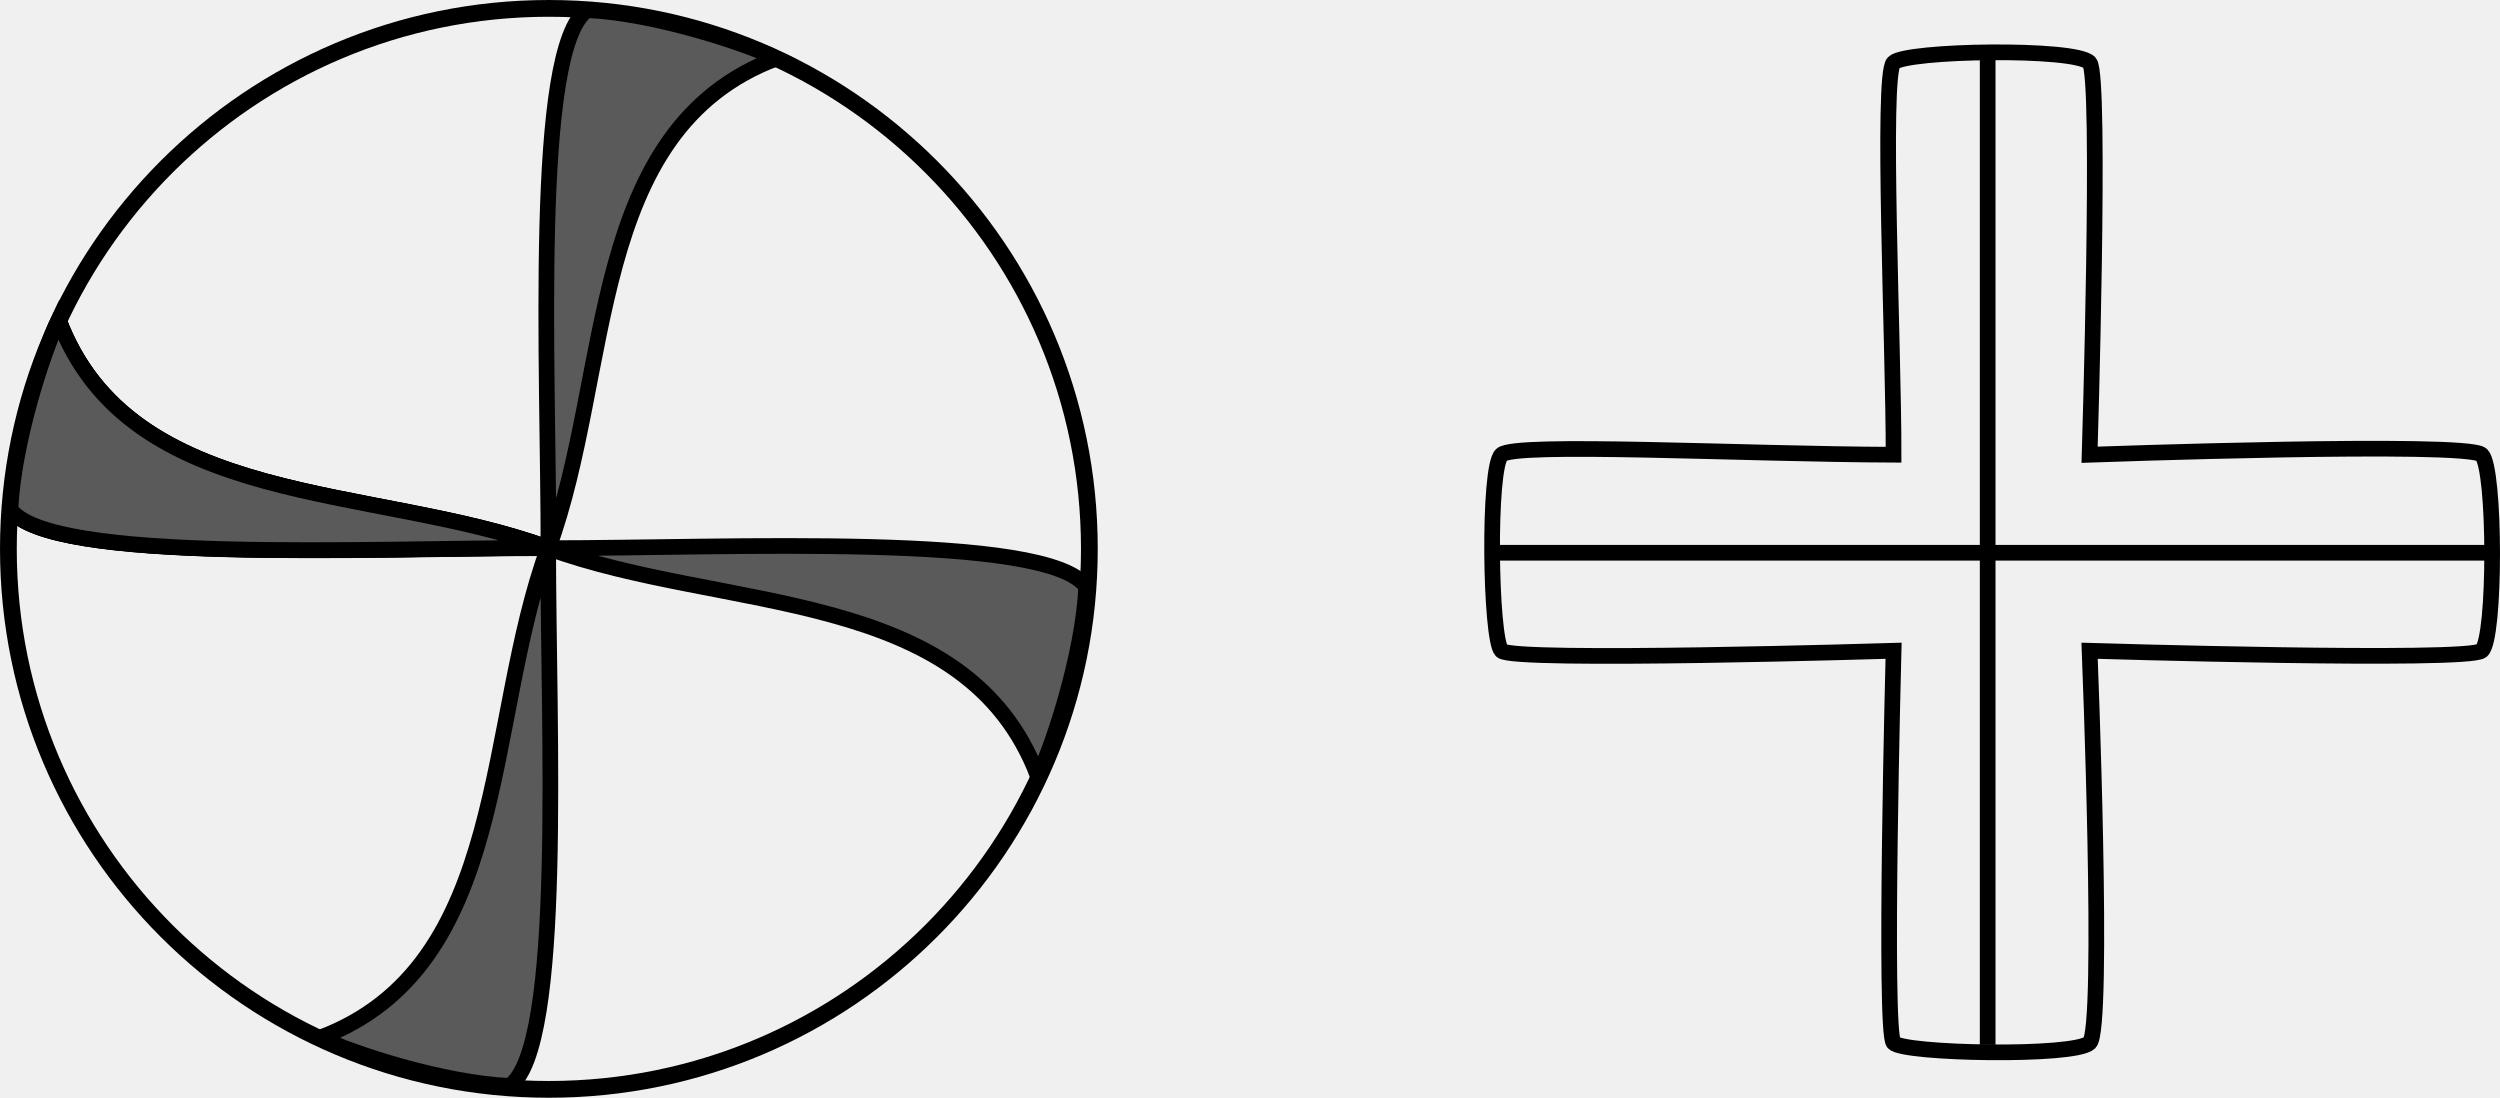
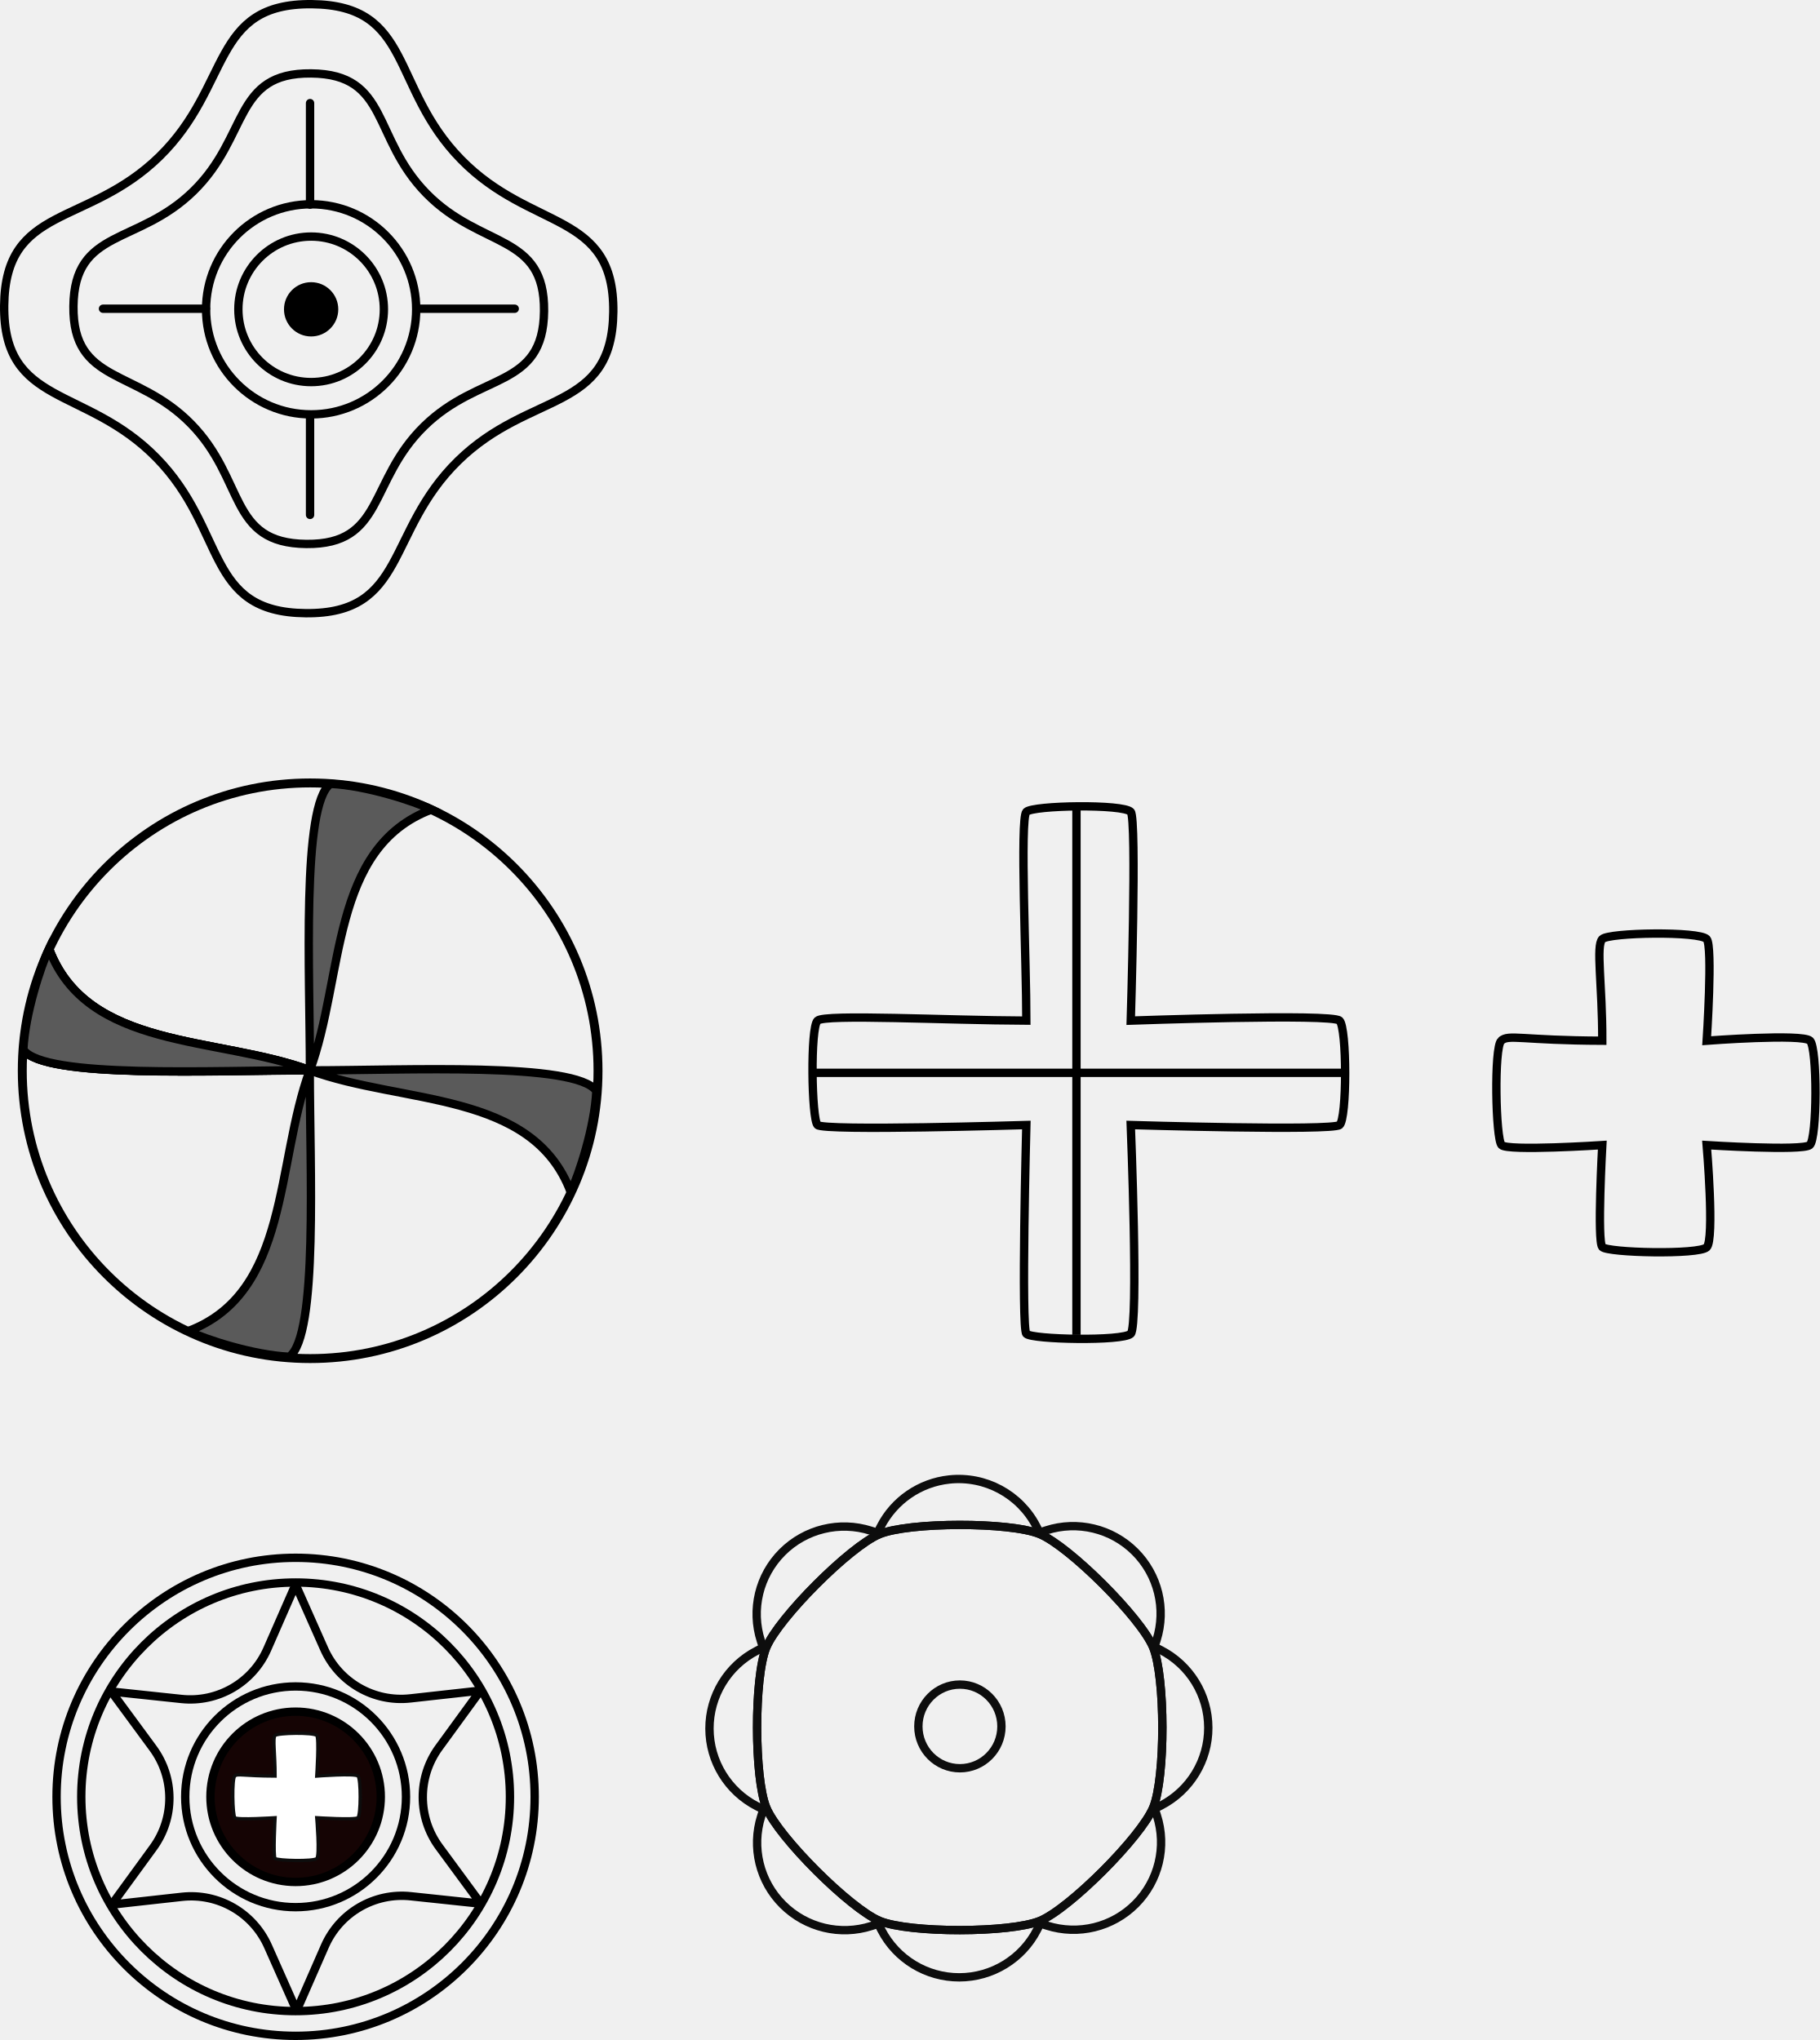
- <svg xmlns="http://www.w3.org/2000/svg" width="318.836mm" height="140mm" viewBox="0 0 318.836 140" version="1.1" id="svg8">
+ <svg xmlns="http://www.w3.org/2000/svg" width="435.722mm" height="488.569mm" viewBox="0 0 435.722 488.569" version="1.1" id="svg8">
  <defs id="defs2" />
-   <g id="layer1" transform="translate(161.4954,-42.00502)">
+   <g id="layer1" transform="translate(165.7603,144.4357)">
    <path style="fill:none;stroke:#000000;stroke-width:2;stroke-linecap:butt;stroke-linejoin:miter;stroke-miterlimit:4;stroke-dasharray:none;stroke-opacity:1" d="m 30,100 c 1.758,-1.618 30.766,-0.071 50,0 0.021,-13.533 -1.57,-48.414 0,-50 1.57,-1.586 23.233,-1.938 25,0 1.499,1.644 0,50 0,50 0,0 48.22,-1.739 50,0 1.78,1.739 1.796,23.538 0,25 -1.796,1.462 -50,0 -50,0 0,0 1.932,48.17 0,50 -1.932,1.83 -23.725,1.401 -25,0 -1.275,-1.401 0,-50 0,-50 0,0 -48.563,1.487 -50,0 -1.437,-1.487 -1.758,-23.382 0,-25 z" id="path4485" />
    <path style="fill:none;stroke:#000000;stroke-width:2;stroke-linecap:butt;stroke-linejoin:miter;stroke-miterlimit:4;stroke-dasharray:none;stroke-opacity:1" d="M 92,49.386 V 175.26" id="path4496" />
    <path style="fill:none;stroke:#000000;stroke-width:2;stroke-linecap:butt;stroke-linejoin:miter;stroke-miterlimit:4;stroke-dasharray:none;stroke-opacity:1" d="M 29.669,112.5 H 155.661" id="path4498" />
    <circle style="fill:none;fill-opacity:1;fill-rule:nonzero;stroke:#000000;stroke-width:2.137;stroke-linecap:round;stroke-linejoin:bevel;stroke-miterlimit:4;stroke-dasharray:none;stroke-dashoffset:0;stroke-opacity:1;paint-order:normal" id="path4504" cx="-91.495" cy="112.005" r="68.931" />
    <path style="fill:none;stroke:#000000;stroke-width:2;stroke-linecap:butt;stroke-linejoin:miter;stroke-miterlimit:4;stroke-dasharray:none;stroke-opacity:1" d="m -160.167,106.972 c 4.938,6.982 45.672,4.943 68.65,4.943 -22.348,-8.199 -53.369,-4.847 -62.508,-29.134" id="path4518" />
    <path style="fill:none;stroke:#000000;stroke-width:2;stroke-linecap:butt;stroke-linejoin:miter;stroke-miterlimit:4;stroke-dasharray:none;stroke-opacity:1" d="m -160.195,106.933 c 4.938,6.982 45.672,4.943 68.65,4.943 -22.348,-8.199 -53.369,-4.847 -62.508,-29.134" id="path4518-3" />
    <g id="g4580">
      <g id="g4584" transform="rotate(50.78221,-165.2018,16.29838)">
        <path d="m -182.493,-56.148 c -18.651,1.696 -25.257,15.995 -39.644,4.006 -14.387,-11.989 -1.513,-21.066 -3.209,-39.717 -1.696,-18.651 -15.995,-25.257 -4.006,-39.644 11.989,-14.387 21.066,-1.513 39.717,-3.209 18.651,-1.696 25.257,-15.995 39.644,-4.006 14.387,11.989 1.513,21.066 3.209,39.717 1.696,18.651 15.995,25.257 4.006,39.644 -11.989,14.387 -21.066,1.513 -39.717,3.209 z" id="path4570" style="fill:none;fill-opacity:1;fill-rule:nonzero;stroke:#000000;stroke-width:2;stroke-linecap:round;stroke-linejoin:bevel;stroke-miterlimit:4;stroke-dasharray:none;stroke-dashoffset:0;stroke-opacity:1;paint-order:normal" />
        <path style="fill:none;fill-opacity:1;fill-rule:nonzero;stroke:#000000;stroke-width:2;stroke-linecap:round;stroke-linejoin:bevel;stroke-miterlimit:4;stroke-dasharray:none;stroke-dashoffset:0;stroke-opacity:1;paint-order:normal" id="path4572" d="m -181.442,-44.588 c -24.139,2.194 -32.69,20.703 -51.311,5.185 -18.621,-15.517 -1.958,-27.265 -4.153,-51.405 -2.195,-24.139 -20.703,-32.69 -5.185,-51.311 15.517,-18.621 27.265,-1.958 51.405,-4.153 24.139,-2.195 32.69,-20.703 51.311,-5.185 18.621,15.517 1.958,27.265 4.153,51.405 2.195,24.139 20.703,32.69 5.185,51.311 -15.517,18.621 -27.265,1.958 -51.405,4.153 z" />
      </g>
      <circle style="fill:#000000;fill-opacity:1;fill-rule:nonzero;stroke:#000000;stroke-width:2.584;stroke-linecap:round;stroke-linejoin:bevel;stroke-miterlimit:4;stroke-dasharray:none;stroke-dashoffset:0;stroke-opacity:1;paint-order:normal" id="path4592" cx="-91.259" cy="-70.355" r="5.208" />
      <circle r="17.424" cy="-70.355" cx="-91.259" id="circle4594" style="fill:none;fill-opacity:1;fill-rule:nonzero;stroke:#000000;stroke-width:2;stroke-linecap:round;stroke-linejoin:bevel;stroke-miterlimit:4;stroke-dasharray:none;stroke-dashoffset:0;stroke-opacity:1;paint-order:normal" />
      <circle style="fill:none;fill-opacity:1;fill-rule:nonzero;stroke:#000000;stroke-width:2;stroke-linecap:round;stroke-linejoin:bevel;stroke-miterlimit:4;stroke-dasharray:none;stroke-dashoffset:0;stroke-opacity:1;paint-order:normal" id="circle4596" cx="-91.259" cy="-70.355" r="25.156" />
      <path id="path4604" style="fill:none;stroke:#000000;stroke-width:2;stroke-linecap:round;stroke-linejoin:miter;stroke-miterlimit:4;stroke-dasharray:none;stroke-opacity:1" d="m -116.44,-70.498 -24.658,-10e-7 m 49.581,25.524 v 23.854 m 25.457,-49.378 23.553,-10e-7 m -49.01,-24.923 v -24.322" />
    </g>
    <g id="g4660" style="fill:#5a5a5a;fill-opacity:1">
-       <path style="fill:#5a5a5a;stroke:#000000;stroke-width:2;stroke-linecap:butt;stroke-linejoin:miter;stroke-miterlimit:4;stroke-dasharray:none;stroke-opacity:1;fill-opacity:1" d="m -160.167,106.972 c 4.938,6.982 45.644,4.904 68.622,4.904 -22.348,-8.199 -53.341,-4.808 -62.48,-29.095 -1.972,4.121 -5.752,15.608 -6.142,24.19 z" id="path4644" />
-       <path id="path4650" d="m -86.622,43.295 c -6.984,4.937 -4.916,45.643 -4.923,68.621 8.205,-22.346 4.822,-53.34 29.112,-62.472 -4.12,-1.973 -15.606,-5.757 -24.189,-6.149 z" style="fill:#5a5a5a;stroke:#000000;stroke-width:2;stroke-linecap:butt;stroke-linejoin:miter;stroke-miterlimit:4;stroke-dasharray:none;stroke-opacity:1;fill-opacity:1" />
-       <path style="fill:#5a5a5a;stroke:#000000;stroke-width:2;stroke-linecap:butt;stroke-linejoin:miter;stroke-miterlimit:4;stroke-dasharray:none;stroke-opacity:1;fill-opacity:1" d="m -22.963,116.837 c -4.937,-6.984 -45.643,-4.915 -68.621,-4.921 22.346,8.205 53.34,4.821 62.473,29.11 1.973,-4.12 5.756,-15.606 6.148,-24.189 z" id="path4652" />
-       <path id="path4654" d="m -96.502,180.498 c 6.983,-4.937 4.913,-45.644 4.917,-68.621 -8.204,22.346 -4.818,53.34 -29.106,62.475 4.12,1.973 15.607,5.755 24.189,6.147 z" style="fill:#5a5a5a;stroke:#000000;stroke-width:2;stroke-linecap:butt;stroke-linejoin:miter;stroke-miterlimit:4;stroke-dasharray:none;stroke-opacity:1;fill-opacity:1" />
+       <path style="fill:#5a5a5a;fill-opacity:1;stroke:#000000;stroke-width:2;stroke-linecap:butt;stroke-linejoin:miter;stroke-miterlimit:4;stroke-dasharray:none;stroke-opacity:1" d="m -160.167,106.972 c 4.938,6.982 45.644,4.904 68.622,4.904 -22.348,-8.199 -53.341,-4.808 -62.48,-29.095 -1.972,4.121 -5.752,15.608 -6.142,24.19 z" id="path4644" />
+       <path id="path4650" d="m -86.622,43.295 c -6.984,4.937 -4.916,45.643 -4.923,68.621 8.205,-22.346 4.822,-53.34 29.112,-62.472 -4.12,-1.973 -15.606,-5.757 -24.189,-6.149 z" style="fill:#5a5a5a;fill-opacity:1;stroke:#000000;stroke-width:2;stroke-linecap:butt;stroke-linejoin:miter;stroke-miterlimit:4;stroke-dasharray:none;stroke-opacity:1" />
+       <path style="fill:#5a5a5a;fill-opacity:1;stroke:#000000;stroke-width:2;stroke-linecap:butt;stroke-linejoin:miter;stroke-miterlimit:4;stroke-dasharray:none;stroke-opacity:1" d="m -22.963,116.837 c -4.937,-6.984 -45.643,-4.915 -68.621,-4.921 22.346,8.205 53.34,4.821 62.473,29.11 1.973,-4.12 5.756,-15.606 6.148,-24.189 z" id="path4652" />
+       <path id="path4654" d="m -96.502,180.498 c 6.983,-4.937 4.913,-45.644 4.917,-68.621 -8.204,22.346 -4.818,53.34 -29.106,62.475 4.12,1.973 15.607,5.755 24.189,6.147 z" style="fill:#5a5a5a;fill-opacity:1;stroke:#000000;stroke-width:2;stroke-linecap:butt;stroke-linejoin:miter;stroke-miterlimit:4;stroke-dasharray:none;stroke-opacity:1" />
    </g>
    <path style="fill:none;fill-opacity:1;fill-rule:nonzero;stroke:#000000;stroke-width:0.725;stroke-linecap:round;stroke-linejoin:bevel;stroke-miterlimit:4;stroke-dasharray:none;stroke-dashoffset:0;stroke-opacity:1;paint-order:normal" id="path4698" d="m -362.936,346.641 -3.248,5.182 a 7.303,7.303 0 0 1 -8.016,3.191 l -5.922,-1.531 2.863,5.406 a 7.303,7.303 0 0 1 -1.244,8.535 l -4.289,4.365 6.115,0.223 a 7.303,7.303 0 0 1 6.771,5.346 l 1.635,5.893 3.248,-5.182 a 7.303,7.303 0 0 1 8.016,-3.191 l 5.922,1.531 -2.863,-5.406 a 7.303,7.303 0 0 1 1.244,-8.535 l 4.289,-4.365 -6.115,-0.223 a 7.303,7.303 0 0 1 -6.771,-5.346 z" transform="matrix(2.728838,-0.4044494,0.4044494,2.728838,755.209,-857.6653)" />
    <circle style="fill:none;fill-opacity:1;fill-rule:nonzero;stroke:#000000;stroke-width:2;stroke-linecap:round;stroke-linejoin:bevel;stroke-miterlimit:4;stroke-dasharray:none;stroke-dashoffset:0;stroke-opacity:1;paint-order:normal" id="path4702" cx="-94.975" cy="285.89" r="26.432" />
    <circle r="20.395" cy="285.89" cx="-94.975" id="circle4708" style="fill:#150404;fill-opacity:1;fill-rule:nonzero;stroke:#000000;stroke-width:2;stroke-linecap:round;stroke-linejoin:bevel;stroke-miterlimit:4;stroke-dasharray:none;stroke-dashoffset:0;stroke-opacity:1;paint-order:normal" />
    <path id="path4712" d="m 193.708,104.811 c 1.758,-1.618 4.97,-0.071 24.203,0 0.021,-13.533 -1.57,-22.756 0,-24.342 1.57,-1.586 23.233,-1.938 25,0 1.499,1.644 0,24.342 0,24.342 0,0 22.963,-1.739 24.743,0 1.78,1.739 1.729,23.538 -0.067,25 -1.796,1.462 -24.676,0 -24.676,0 0,0 1.932,22.646 0,24.476 -1.932,1.83 -23.726,1.334 -25,-0.067 -1.275,-1.401 0,-24.409 0,-24.409 0,0 -22.672,1.487 -24.109,0 -1.437,-1.487 -1.853,-23.382 -0.095,-25 z" style="fill:none;stroke:#000000;stroke-width:2;stroke-linecap:butt;stroke-linejoin:miter;stroke-miterlimit:4;stroke-dasharray:none;stroke-opacity:1" />
    <path style="fill:#ffffff;fill-opacity:1;stroke:#0d0d0d;stroke-width:0.799;stroke-linecap:butt;stroke-linejoin:miter;stroke-miterlimit:4;stroke-dasharray:none;stroke-opacity:1" d="m -109.56,280.92 c 0.702,-0.646 1.985,-0.029 9.666,0 0.008,-5.405 -0.627,-9.088 0,-9.721 0.627,-0.633 9.279,-0.774 9.984,0 0.599,0.656 0,9.721 0,9.721 0,0 9.171,-0.695 9.882,0 0.711,0.695 0.69,9.4 -0.027,9.984 -0.717,0.584 -9.855,0 -9.855,0 0,0 0.772,9.044 0,9.775 -0.772,0.731 -9.475,0.533 -9.984,-0.027 -0.509,-0.559 0,-9.748 0,-9.748 0,0 -9.054,0.594 -9.628,0 -0.574,-0.594 -0.74,-9.338 -0.038,-9.984 z" id="path4720" />
    <circle r="51.324" cy="285.89" cx="-94.975" id="circle4722" style="fill:none;fill-opacity:1;fill-rule:nonzero;stroke:#000000;stroke-width:2;stroke-linecap:round;stroke-linejoin:bevel;stroke-miterlimit:4;stroke-dasharray:none;stroke-dashoffset:0;stroke-opacity:1;paint-order:normal" />
    <circle style="fill:none;fill-opacity:1;fill-rule:nonzero;stroke:#000000;stroke-width:2;stroke-linecap:round;stroke-linejoin:bevel;stroke-miterlimit:4;stroke-dasharray:none;stroke-dashoffset:0;stroke-opacity:1;paint-order:normal" id="circle4724" cx="-94.975" cy="285.89" r="57.244" />
+     <path style="fill:none;fill-opacity:1;fill-rule:nonzero;stroke:#0d0d0d;stroke-width:2;stroke-linecap:round;stroke-linejoin:bevel;stroke-miterlimit:4;stroke-dasharray:none;stroke-dashoffset:0;stroke-opacity:1;paint-order:normal" id="path4726" d="m 93.153,310.116 c -6.249,4.455 -29.821,9.892 -37.39,8.623 -7.569,-1.268 -28.081,-14.092 -32.536,-20.341 -4.455,-6.249 -9.892,-29.821 -8.623,-37.39 1.268,-7.569 14.092,-28.081 20.341,-32.536 6.249,-4.455 29.821,-9.892 37.39,-8.623 7.569,1.268 28.081,14.092 32.536,20.341 4.455,6.249 9.892,29.821 8.623,37.39 -1.268,7.569 -14.092,28.081 -20.341,32.536 z" transform="rotate(12.93255,64.04919,269.2944)" />
+     <path style="fill:none;fill-opacity:1;fill-rule:nonzero;stroke:#0d0d0d;stroke-width:1.142;stroke-linecap:round;stroke-linejoin:bevel;stroke-miterlimit:4;stroke-dasharray:none;stroke-dashoffset:0;stroke-opacity:1;paint-order:normal" id="path4734" d="m 41.451,202.914 a 11.969,11.969 0 0 0 -10.182,5.053 l -0.559,0.789 -0.871,-0.42 a 11.969,11.969 0 0 0 -16.99,12.811 l 0.164,0.953 -0.912,0.318 a 11.969,11.969 0 0 0 -2.955,21.072 l 0.791,0.557 -0.42,0.869 a 11.969,11.969 0 0 0 12.811,16.99 l 0.951,-0.164 0.318,0.912 a 11.969,11.969 0 0 0 21.072,2.957 l 0.557,-0.791 0.871,0.42 a 11.969,11.969 0 0 0 16.99,-12.811 l -0.164,-0.953 0.912,-0.318 a 11.969,11.969 0 0 0 2.953,-21.072 l -0.787,-0.557 0.418,-0.871 A 11.969,11.969 0 0 0 53.609,211.67 l -0.951,0.164 -0.318,-0.912 a 11.969,11.969 0 0 0 -10.889,-8.008 z" transform="matrix(1.734119,-0.246285,0.2464759,1.732776,-60.35656,-131.5008)" />
+     <path transform="rotate(12.93255,64.04919,269.2944)" d="m 93.153,310.116 c -6.249,4.455 -29.821,9.892 -37.39,8.623 -7.569,-1.268 -28.081,-14.092 -32.536,-20.341 -4.455,-6.249 -9.892,-29.821 -8.623,-37.39 1.268,-7.569 14.092,-28.081 20.341,-32.536 6.249,-4.455 29.821,-9.892 37.39,-8.623 7.569,1.268 28.081,14.092 32.536,20.341 4.455,6.249 9.892,29.821 8.623,37.39 -1.268,7.569 -14.092,28.081 -20.341,32.536 z" id="path4738" style="fill:none;fill-opacity:1;fill-rule:nonzero;stroke:#0d0d0d;stroke-width:2;stroke-linecap:round;stroke-linejoin:bevel;stroke-miterlimit:4;stroke-dasharray:none;stroke-dashoffset:0;stroke-opacity:1;paint-order:normal" />
+     <ellipse style="fill:none;fill-opacity:1;fill-rule:nonzero;stroke:#0d0d0d;stroke-width:2;stroke-linecap:round;stroke-linejoin:bevel;stroke-miterlimit:4;stroke-dasharray:none;stroke-dashoffset:0;stroke-opacity:1;paint-order:normal" id="path4742" cx="64.091" cy="269.031" rx="9.947" ry="10.02" />
  </g>
</svg>
